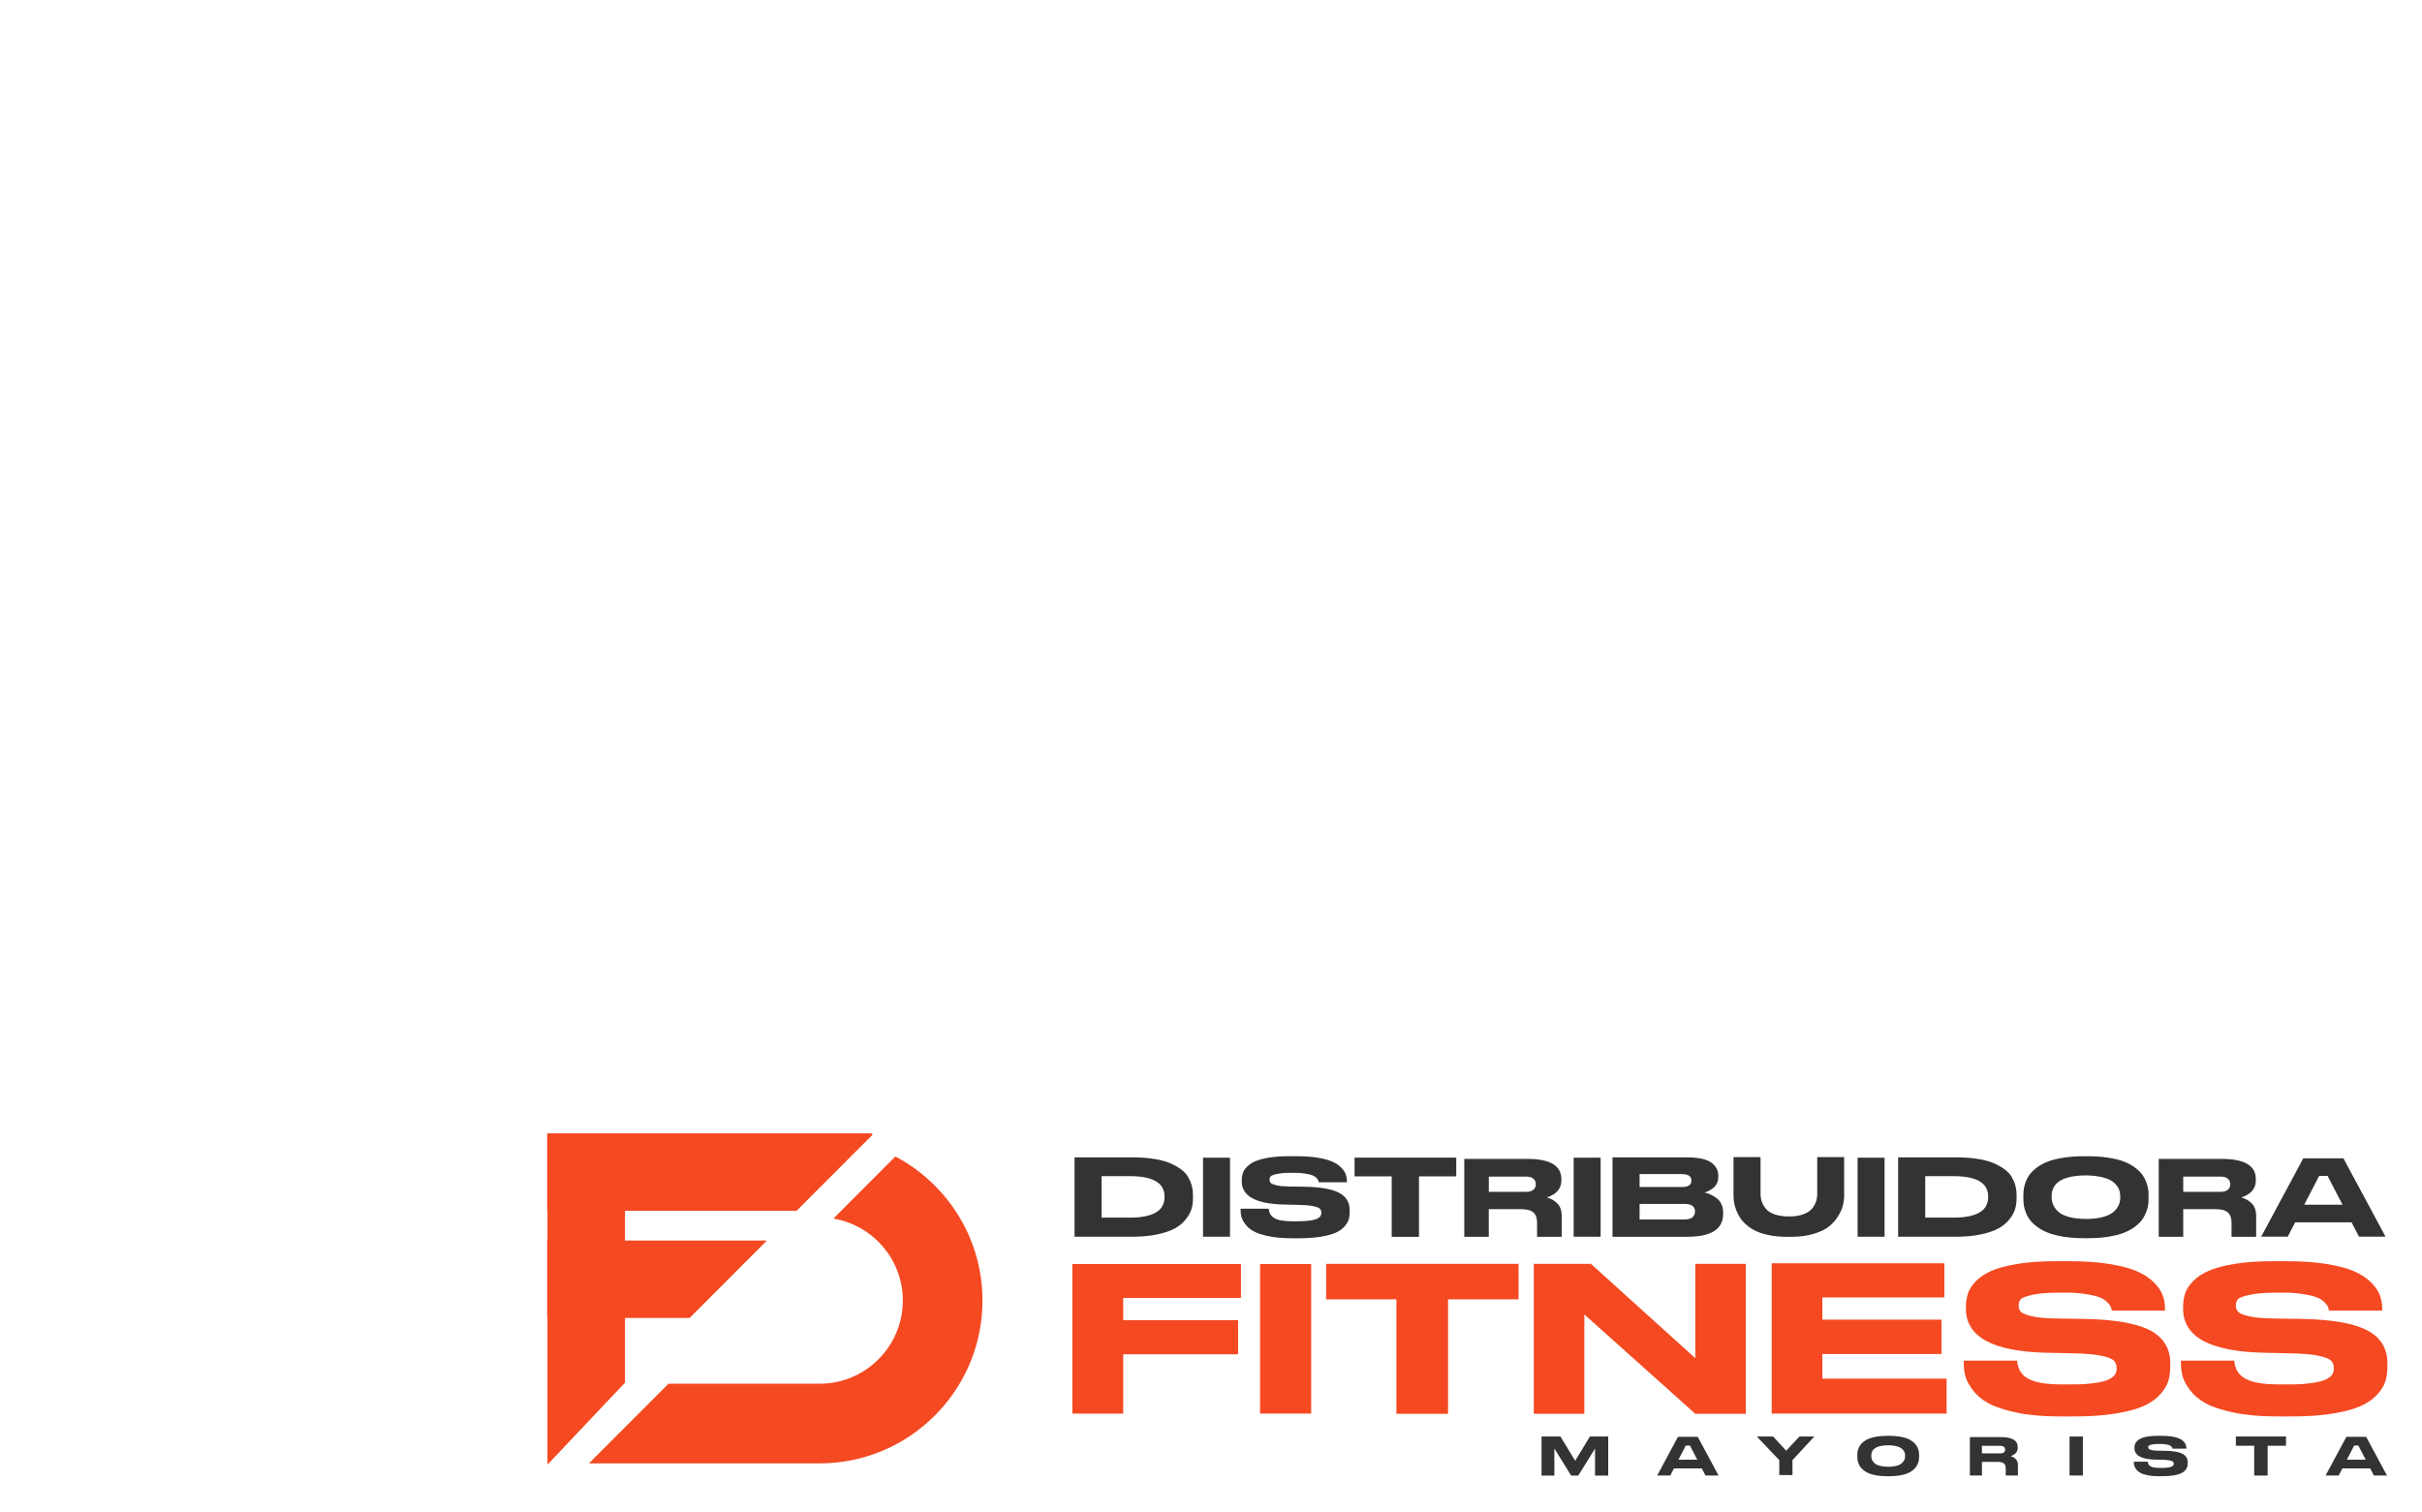
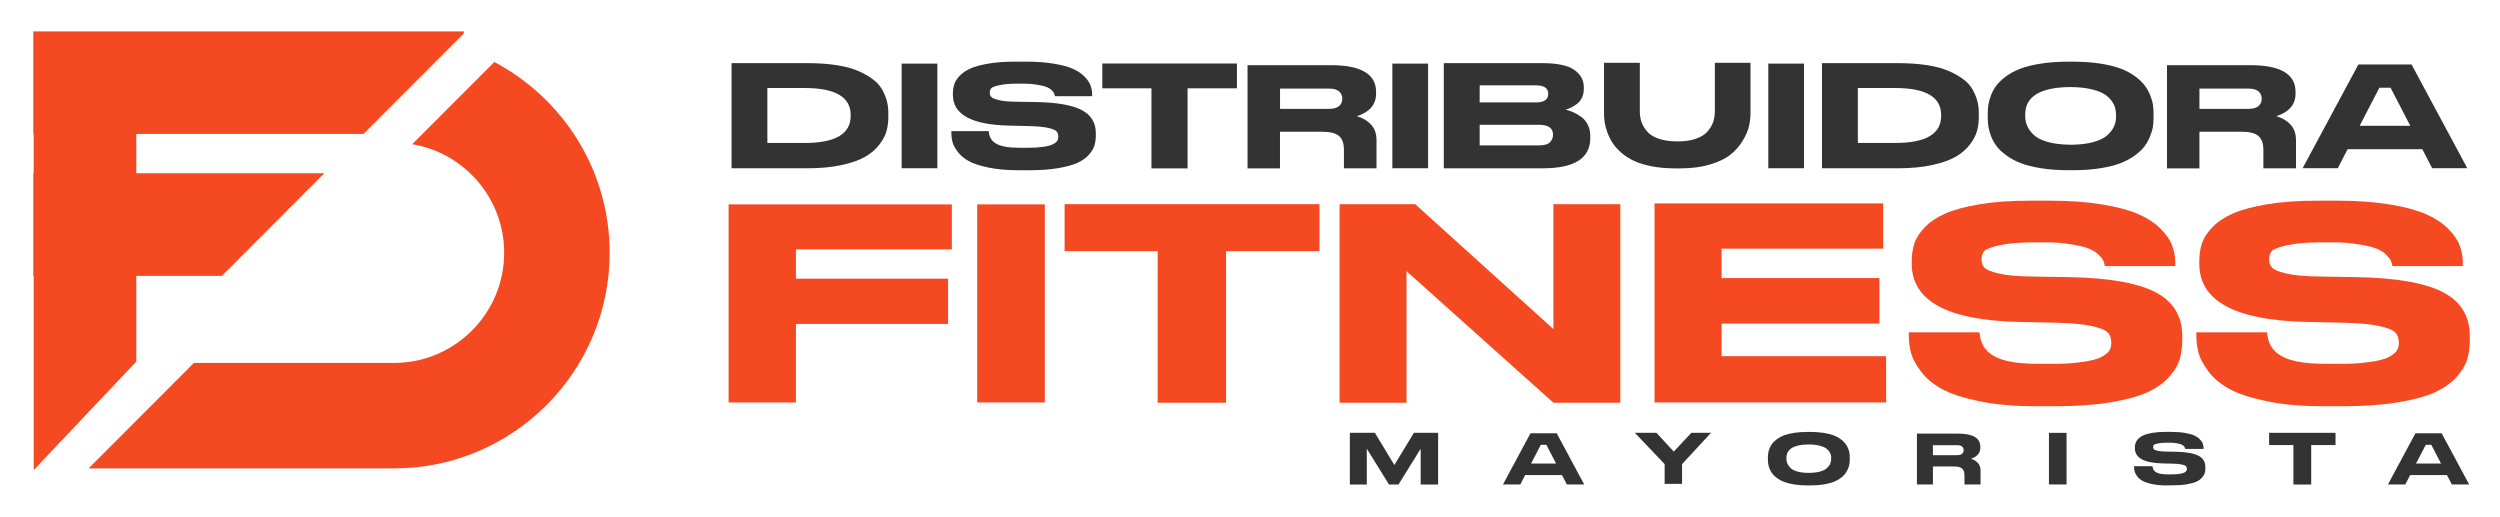
- <svg xmlns="http://www.w3.org/2000/svg" id="Capa_1" version="1.1" viewBox="-84 -15 1030 643">
+ <svg xmlns="http://www.w3.org/2000/svg" id="Capa_1" version="1.1" viewBox="138 457 803 166">
  <defs>
    <style>
      .st0 {
        fill: #333;
      }

      .st1 {
        fill: #f54922;
      }
    </style>
  </defs>
  <g>
    <polygon class="st1" points="148.69 467.08 148.69 500.03 148.82 500.03 148.82 512.65 148.69 512.65 148.69 545.6 148.82 545.6 148.82 605.89 148.86 607.95 181.78 573.13 181.78 545.6 209.26 545.6 242.16 512.65 181.78 512.65 181.78 500.03 254.75 500.03 286.95 467.78 286.95 467.08 148.69 467.08" />
    <path class="st1" d="M296.77,476.92l-26.36,26.4c16.73,2.79,29.53,17.37,29.53,34.88,0,19.5-15.87,35.37-35.37,35.37h-64.29l-33.82,33.88h98.11c38.19,0,69.25-31.07,69.25-69.25,0-26.56-15.04-49.67-37.05-61.28Z" />
  </g>
  <g>
    <path class="st0" d="M397.35,477.28c3.43,0,6.53.21,9.3.64,2.77.42,5.08,1.04,6.93,1.84,1.85.8,3.43,1.69,4.75,2.68,1.32.98,2.33,2.1,3.02,3.34.69,1.24,1.2,2.46,1.51,3.65.31,1.2.47,2.47.47,3.83v1.36c0,1.6-.2,3.11-.59,4.52-.4,1.41-1.18,2.87-2.35,4.38-1.17,1.51-2.68,2.8-4.53,3.86-1.85,1.06-4.35,1.94-7.52,2.63-3.17.7-6.81,1.04-10.93,1.04h-24.44v-33.77h24.39ZM384.48,502.92h11.97c9.86,0,14.79-2.9,14.79-8.71v-.27c0-5.78-4.93-8.67-14.79-8.67h-11.97v17.65Z" />
    <path class="st0" d="M439.08,511.04h-11.47v-33.61h11.47v33.61Z" />
    <path class="st0" d="M465.06,511.68c-3.65,0-6.84-.29-9.58-.86-2.73-.57-4.84-1.27-6.32-2.08-1.48-.82-2.66-1.8-3.53-2.97-.87-1.16-1.43-2.21-1.68-3.15-.25-.94-.37-1.93-.37-2.99v-.5h11.99c.26,3.56,2.85,5.34,9.86,5.34h2.67c2.3,0,3.28-.1,4.79-.29s2.62-.48,3.31-.84,1.15-.73,1.38-1.11c.23-.38.35-.82.35-1.34,0-.72-.2-1.3-.59-1.72-.39-.42-1.32-.79-2.76-1.11-1.45-.32-3.54-.51-6.27-.57l-3.62-.08-2.7-.06c-11.95-.3-17.92-3.59-17.92-9.87v-.41c0-1.09.15-2.09.44-3.01.3-.92.89-1.84,1.78-2.76.89-.92,2.05-1.7,3.48-2.33,1.43-.63,3.37-1.15,5.8-1.56,2.44-.41,5.27-.61,8.49-.61h3.41c3.36,0,6.32.21,8.89.63,2.57.42,4.62.97,6.15,1.63,1.53.66,2.78,1.48,3.75,2.45.97.97,1.64,1.92,2,2.88.36.95.54,1.97.54,3.06v.45h-11.95c-.07-.36-.16-.67-.27-.93-.12-.26-.39-.6-.81-1.02s-.99-.77-1.68-1.04c-.69-.27-1.72-.51-3.09-.72-1.37-.21-2.41-.32-4.22-.32h-1.71c-2.76,0-4.5.16-5.99.48-1.48.32-2.38.65-2.69,1-.31.35-.47.82-.47,1.43s.17,1.04.52,1.4c.35.36,1.17.69,2.47,1s3.13.47,5.5.5l2.7.04,3.47.05c6.85.12,11.79.97,14.83,2.56,3.04,1.58,4.57,4.07,4.57,7.45v.63c0,1.24-.15,2.35-.44,3.33-.3.98-.91,1.98-1.83,3.01s-2.15,1.89-3.68,2.58c-1.53.69-3.62,1.26-6.27,1.7-2.65.44-5.75.66-9.3.66h-3.41Z" />
    <path class="st0" d="M507.86,485.37h-15.8v-7.97h43.24v7.97h-15.85v25.72h-11.6v-25.72Z" />
    <path class="st0" d="M580.14,501.94v9.13h-10.47v-5.92c0-2.05-.52-3.53-1.57-4.45-1.04-.92-2.83-1.38-5.37-1.38h-13.6v11.76h-10.42v-33.14h26.84c9.63,0,14.45,2.86,14.45,8.6v.53c0,3.5-2.06,5.92-6.17,7.26,1.88.54,3.4,1.43,4.56,2.69,1.16,1.26,1.74,2.9,1.74,4.92ZM569.14,488.67c0-.95-.34-1.72-1.03-2.32-.69-.59-1.74-.89-3.17-.89h-15.79v6.5h15.79c1.43,0,2.49-.3,3.17-.89.69-.59,1.03-1.38,1.03-2.36v-.04Z" />
    <path class="st0" d="M596.7,511.04h-11.47v-33.61h11.47v33.61Z" />
    <path class="st0" d="M601.74,477.28h31.52c4.88,0,8.34.72,10.39,2.16,2.04,1.44,3.07,3.29,3.07,5.56v.64c0,1.03-.21,1.96-.62,2.79-.41.83-.96,1.5-1.66,2-.69.5-1.32.88-1.88,1.16-.56.27-1.12.48-1.68.64.79.18,1.57.44,2.33.77.76.33,1.6.81,2.52,1.43.92.62,1.67,1.48,2.23,2.56.56,1.09.84,2.33.84,3.72v.64c0,6.47-5.08,9.71-15.24,9.71h-31.81v-33.77ZM613.27,489.9h18.01c2.67,0,4.01-.91,4.01-2.72v-.09c0-1.79-1.34-2.68-4.01-2.68h-18.01v5.49ZM613.27,497.07v6.63h19c1.72,0,2.9-.33,3.56-1,.66-.67.99-1.44.99-2.31v-.18c0-2.09-1.52-3.13-4.55-3.13h-19Z" />
    <path class="st0" d="M700.26,477.17v16.21c0,1.41-.17,2.83-.52,4.27-.34,1.44-1.02,2.99-2.04,4.65-1.02,1.66-2.31,3.12-3.88,4.38-1.57,1.26-3.74,2.3-6.51,3.14-2.77.84-5.94,1.26-9.51,1.26h-1.77c-2.72,0-5.2-.22-7.45-.65s-4.14-1.01-5.68-1.73-2.9-1.59-4.08-2.6c-1.18-1.02-2.11-2.05-2.8-3.1-.69-1.05-1.25-2.17-1.7-3.37s-.74-2.29-.89-3.28-.22-1.98-.22-2.96v-16.21h11.5v15.58c0,1.2.17,2.31.52,3.35.34,1.03.93,2.05,1.75,3.05.82,1,2.07,1.8,3.76,2.38,1.69.58,3.71.88,6.07.88s4.32-.29,5.97-.88c1.66-.58,2.9-1.38,3.74-2.38s1.43-2.02,1.77-3.05c.34-1.03.52-2.15.52-3.35v-15.58h11.45Z" />
    <path class="st0" d="M717.45,511.04h-11.47v-33.61h11.47v33.61Z" />
    <path class="st0" d="M747.61,477.28c3.43,0,6.53.21,9.3.64,2.77.42,5.08,1.04,6.93,1.84,1.85.8,3.43,1.69,4.75,2.68,1.32.98,2.33,2.1,3.02,3.34.69,1.24,1.2,2.46,1.51,3.65.31,1.2.47,2.47.47,3.83v1.36c0,1.6-.2,3.11-.59,4.52-.4,1.41-1.18,2.87-2.35,4.38-1.17,1.51-2.68,2.8-4.53,3.86-1.85,1.06-4.35,1.94-7.52,2.63-3.17.7-6.81,1.04-10.94,1.04h-24.44v-33.77h24.39ZM734.74,502.92h11.97c9.86,0,14.79-2.9,14.79-8.71v-.27c0-5.78-4.93-8.67-14.79-8.67h-11.97v17.65Z" />
    <path class="st0" d="M803.89,476.81c3.19,0,6.09.2,8.69.61,2.6.41,4.78.94,6.54,1.61,1.76.66,3.3,1.48,4.62,2.45,1.32.97,2.34,1.93,3.09,2.9.74.97,1.34,2.02,1.8,3.17.46,1.15.76,2.17.89,3.08.13.91.2,1.86.2,2.85v1.36c0,.97-.07,1.9-.2,2.81s-.43,1.94-.89,3.1c-.46,1.16-1.05,2.23-1.78,3.21-.72.98-1.75,1.96-3.08,2.94-1.33.98-2.87,1.81-4.62,2.49-1.74.68-3.92,1.23-6.54,1.65-2.62.42-5.52.63-8.71.63h-1.56c-3.19,0-6.1-.21-8.74-.63-2.63-.42-4.82-.97-6.56-1.65s-3.28-1.51-4.62-2.49c-1.33-.98-2.37-1.96-3.11-2.94-.74-.98-1.33-2.05-1.78-3.21-.44-1.16-.73-2.2-.86-3.1-.13-.91-.2-1.84-.2-2.81v-1.36c0-1,.07-1.94.2-2.83.13-.89.42-1.92.86-3.08s1.04-2.23,1.78-3.19c.74-.97,1.77-1.93,3.08-2.9,1.32-.97,2.86-1.78,4.62-2.45,1.76-.66,3.96-1.2,6.59-1.61,2.63-.41,5.55-.61,8.74-.61h1.56ZM817.66,493.79c0-.84-.12-1.65-.35-2.4s-.67-1.54-1.33-2.35-1.51-1.51-2.57-2.08c-1.05-.57-2.48-1.05-4.29-1.43-1.49-.31-3.18-.49-5.07-.55-.41-.01-1.27-.02-1.55-.01-9.33.17-14,3.11-14,8.82v.54c0,1.09.21,2.11.62,3.08.41.97,1.11,1.93,2.1,2.9.99.97,2.52,1.74,4.59,2.31,1.91.53,4.21.81,6.88.86.22,0,.83,0,1.18,0,2.47-.06,4.61-.33,6.42-.82,2.06-.56,3.6-1.31,4.62-2.26,1.02-.95,1.74-1.91,2.15-2.88.41-.97.62-1.99.62-3.08v-.63Z" />
    <path class="st0" d="M875.47,501.94v9.13h-10.47v-5.92c0-2.05-.52-3.53-1.57-4.45-1.04-.92-2.83-1.38-5.37-1.38h-13.6v11.76h-10.42v-33.14h26.84c9.63,0,14.45,2.86,14.45,8.6v.53c0,3.5-2.06,5.92-6.17,7.26,1.88.54,3.4,1.43,4.56,2.69,1.16,1.26,1.74,2.9,1.74,4.92ZM864.46,488.67c0-.95-.34-1.72-1.03-2.32-.69-.59-1.74-.89-3.18-.89h-15.79v6.5h15.79c1.43,0,2.49-.3,3.18-.89.69-.59,1.03-1.38,1.03-2.36v-.04Z" />
    <path class="st0" d="M930.49,511.02h-11.29l-3.15-6.09h-24l-3.15,6.09h-11.29l17.9-33.31h17.08l17.9,33.31ZM912.19,497.41l-6.34-12.23h-3.59l-6.34,12.23h16.27Z" />
  </g>
  <g>
    <g>
      <path class="st1" d="M443.73,522.65v14.45h-50.07v9.41h48.86v14.54h-48.86v25.23h-21.63v-63.63h71.7Z" />
      <path class="st1" d="M473.6,586.27h-21.72v-63.63h21.72v63.63Z" />
      <path class="st1" d="M509.85,537.67h-29.9v-15.09h81.86v15.09h-30v48.69h-21.96v-48.69Z" />
      <path class="st1" d="M592.57,522.59l44.39,40.12v-40.12h21.49v63.77h-21.49l-47.19-42.26v42.26h-21.49v-63.77h24.3Z" />
      <path class="st1" d="M742.88,522.35v14.52h-51.89v9.45h50.68v14.61h-50.68v10.48h52.83v14.86h-74.38v-63.93h73.44Z" />
      <path class="st1" d="M791.76,587.48c-6.92,0-12.96-.54-18.13-1.63s-9.16-2.4-11.96-3.94c-2.8-1.54-5.03-3.42-6.68-5.61-1.65-2.2-2.71-4.19-3.18-5.96-.47-1.77-.7-3.66-.7-5.66v-.94h22.71c.5,6.74,5.4,10.11,18.67,10.11h5.05c4.36,0,6.21-.19,9.08-.56,2.87-.37,4.95-.9,6.26-1.59,1.31-.69,2.18-1.39,2.62-2.1.44-.71.65-1.56.65-2.53,0-1.37-.37-2.46-1.12-3.26-.75-.8-2.49-1.5-5.23-2.1-2.74-.6-6.7-.96-11.87-1.07l-6.85-.15-5.11-.11c-22.62-.57-33.92-6.8-33.92-18.69v-.77c0-2.06.28-3.96.84-5.7.56-1.74,1.68-3.49,3.36-5.23,1.68-1.74,3.88-3.21,6.59-4.41,2.71-1.2,6.37-2.19,10.98-2.96,4.61-.77,9.97-1.16,16.07-1.16h6.45c6.35,0,11.96.4,16.82,1.2,4.86.8,8.74,1.83,11.63,3.09s5.26,2.8,7.1,4.63c1.84,1.83,3.1,3.64,3.79,5.44.68,1.8,1.03,3.73,1.03,5.79v.86h-22.62c-.13-.69-.3-1.27-.51-1.76-.22-.49-.73-1.13-1.54-1.93-.81-.8-1.87-1.46-3.18-1.97-1.31-.51-3.25-.97-5.84-1.37-2.59-.4-4.56-.6-7.99-.6h-3.25c-5.23,0-8.53.3-11.33.9s-4.5,1.23-5.09,1.89-.89,1.56-.89,2.7.33,1.97.98,2.66c.65.69,2.21,1.31,4.67,1.89,2.46.57,5.93.89,10.42.94l5.12.08,6.56.1c12.96.23,22.32,1.84,28.08,4.84s8.64,7.7,8.64,14.1v1.2c0,2.34-.28,4.44-.84,6.3-.56,1.86-1.71,3.76-3.46,5.7-1.75,1.94-4.07,3.57-6.96,4.89-2.9,1.31-6.85,2.39-11.87,3.21-5.01.83-10.89,1.24-17.62,1.24h-6.45Z" />
    </g>
    <path class="st1" d="M884.12,587.48c-6.92,0-12.96-.54-18.13-1.63s-9.16-2.4-11.96-3.94c-2.8-1.54-5.03-3.42-6.68-5.61-1.65-2.2-2.71-4.19-3.18-5.96-.47-1.77-.7-3.66-.7-5.66v-.94h22.71c.5,6.74,5.4,10.11,18.67,10.11h5.05c4.36,0,6.21-.19,9.08-.56,2.87-.37,4.95-.9,6.26-1.59,1.31-.69,2.18-1.39,2.62-2.1.44-.71.65-1.56.65-2.53,0-1.37-.37-2.46-1.12-3.26-.75-.8-2.49-1.5-5.23-2.1-2.74-.6-6.7-.96-11.87-1.07l-6.85-.15-5.11-.11c-22.62-.57-33.92-6.8-33.92-18.69v-.77c0-2.06.28-3.96.84-5.7.56-1.74,1.68-3.49,3.36-5.23,1.68-1.74,3.88-3.21,6.59-4.41,2.71-1.2,6.37-2.19,10.98-2.96,4.61-.77,9.97-1.16,16.07-1.16h6.45c6.35,0,11.96.4,16.82,1.2,4.86.8,8.74,1.83,11.63,3.09s5.26,2.8,7.1,4.63c1.84,1.83,3.1,3.64,3.79,5.44.68,1.8,1.03,3.73,1.03,5.79v.86h-22.62c-.13-.69-.3-1.27-.51-1.76-.22-.49-.73-1.13-1.54-1.93-.81-.8-1.87-1.46-3.18-1.97-1.31-.51-3.25-.97-5.84-1.37-2.59-.4-4.56-.6-7.99-.6h-3.25c-5.23,0-8.53.3-11.33.9s-4.5,1.23-5.09,1.89-.89,1.56-.89,2.7.33,1.97.98,2.66c.65.69,2.21,1.31,4.67,1.89,2.46.57,5.93.89,10.42.94l5.12.08,6.56.1c12.96.23,22.32,1.84,28.08,4.84s8.64,7.7,8.64,14.1v1.2c0,2.34-.28,4.44-.84,6.3-.56,1.86-1.71,3.76-3.46,5.7-1.75,1.94-4.07,3.57-6.96,4.89-2.9,1.31-6.85,2.39-11.87,3.21-5.01.83-10.89,1.24-17.62,1.24h-6.45Z" />
  </g>
  <g>
    <path class="st0" d="M571.55,596.02h8.06l6.26,10.34,6.28-10.34h7.77v16.61h-5.6v-11.5l-7.13,11.5h-3.04l-7.13-11.5v11.5h-5.45v-16.61Z" />
    <path class="st0" d="M646.84,612.6h-5.57l-1.55-3h-11.84l-1.55,3h-5.57l8.83-16.43h8.42l8.83,16.43ZM637.81,605.89l-3.13-6.03h-1.77l-3.13,6.03h8.02Z" />
    <path class="st0" d="M672.67,606.07l-9.56-10.05h6.95l5.55,6.04,5.65-6.04h6.32l-9.3,10.05v6.35h-5.6v-6.35Z" />
    <path class="st0" d="M719.39,595.73c1.58,0,3,.1,4.29.3,1.28.2,2.36.47,3.23.79.87.33,1.63.73,2.28,1.21s1.16.95,1.52,1.43c.37.48.66,1,.89,1.56.23.57.37,1.07.44,1.52.07.45.1.92.1,1.41v.67c0,.48-.03.94-.1,1.38-.06.45-.21.96-.44,1.53-.23.57-.52,1.1-.88,1.59-.36.48-.86.97-1.52,1.45s-1.42.89-2.28,1.23c-.86.33-1.93.61-3.23.81-1.29.21-2.72.31-4.3.31h-.77c-1.57,0-3.01-.1-4.31-.31-1.3-.21-2.38-.48-3.24-.81-.86-.33-1.62-.75-2.28-1.23s-1.17-.97-1.53-1.45c-.37-.48-.66-1.01-.88-1.59-.22-.57-.36-1.08-.43-1.53-.06-.45-.1-.91-.1-1.38v-.67c0-.49.03-.96.1-1.4.07-.44.21-.95.43-1.52.22-.57.51-1.1.88-1.57.37-.48.87-.95,1.52-1.43s1.41-.88,2.28-1.21c.87-.33,1.95-.59,3.25-.79,1.3-.2,2.73-.3,4.31-.3h.77ZM726.18,604.1c0-.42-.06-.81-.17-1.18s-.33-.76-.66-1.16c-.33-.4-.75-.75-1.27-1.03-.52-.28-1.23-.52-2.12-.7-.73-.15-1.57-.24-2.5-.27-.2,0-.62,0-.76,0-4.6.08-6.9,1.53-6.9,4.35v.27c0,.54.1,1.04.3,1.52.2.48.55.95,1.03,1.43s1.24.86,2.26,1.14c.94.26,2.08.4,3.39.42.11,0,.41,0,.58,0,1.22-.03,2.28-.17,3.17-.41,1.01-.28,1.77-.65,2.28-1.12.5-.47.86-.94,1.06-1.42.2-.48.3-.98.3-1.52v-.31Z" />
    <path class="st0" d="M774.15,608.12v4.5h-5.16v-2.92c0-1.01-.26-1.74-.77-2.2-.51-.45-1.4-.68-2.65-.68h-6.71v5.8h-5.14v-16.34h13.24c4.75,0,7.12,1.41,7.12,4.24v.26c0,1.73-1.01,2.92-3.04,3.58.93.26,1.68.71,2.25,1.33.57.62.86,1.43.86,2.43ZM768.72,601.57c0-.47-.17-.85-.51-1.14-.34-.29-.86-.44-1.57-.44h-7.79v3.21h7.79c.71,0,1.23-.15,1.57-.44.34-.29.51-.68.51-1.16v-.02Z" />
    <path class="st0" d="M801.78,612.61h-5.66v-16.58h5.66v16.58Z" />
    <path class="st0" d="M834.06,612.92c-1.8,0-3.38-.14-4.72-.42-1.35-.28-2.39-.62-3.12-1.03-.73-.4-1.31-.89-1.74-1.46-.43-.57-.71-1.09-.83-1.55-.12-.46-.18-.95-.18-1.47v-.25h5.92c.13,1.76,1.41,2.63,4.87,2.63h1.32c1.14,0,1.62-.05,2.36-.15.75-.1,1.29-.23,1.63-.41s.57-.36.68-.55c.11-.19.17-.41.17-.66,0-.36-.1-.64-.29-.85-.2-.21-.65-.39-1.36-.55s-1.75-.25-3.09-.28l-1.79-.04-1.33-.03c-5.89-.15-8.84-1.77-8.84-4.87v-.2c0-.54.07-1.03.22-1.48.15-.45.44-.91.88-1.36.44-.45,1.01-.84,1.72-1.15s1.66-.57,2.86-.77c1.2-.2,2.6-.3,4.19-.3h1.68c1.66,0,3.12.1,4.38.31,1.27.21,2.28.48,3.03.8s1.37.73,1.85,1.21c.48.48.81.95.99,1.42s.27.97.27,1.51v.22h-5.89c-.03-.18-.08-.33-.13-.46-.06-.13-.19-.29-.4-.5-.21-.21-.49-.38-.83-.51s-.85-.25-1.52-.36c-.67-.1-1.19-.16-2.08-.16h-.85c-1.36,0-2.22.08-2.95.23s-1.17.32-1.33.49-.23.41-.23.7.08.51.25.69c.17.18.58.34,1.22.49.64.15,1.55.23,2.71.25l1.33.02,1.71.03c3.38.06,5.81.48,7.32,1.26,1.5.78,2.25,2.01,2.25,3.67v.31c0,.61-.07,1.16-.22,1.64-.15.48-.45.98-.9,1.48-.45.51-1.06.93-1.81,1.27-.75.34-1.79.62-3.09.84s-2.84.32-4.59.32h-1.68Z" />
    <path class="st0" d="M874.63,599.95h-7.79v-3.93h21.33v3.93h-7.81v12.68h-5.72v-12.68Z" />
    <path class="st0" d="M931.09,612.6h-5.57l-1.55-3h-11.84l-1.55,3h-5.57l8.83-16.43h8.42l8.83,16.43ZM922.06,605.89l-3.13-6.03h-1.77l-3.13,6.03h8.02Z" />
  </g>
</svg>
